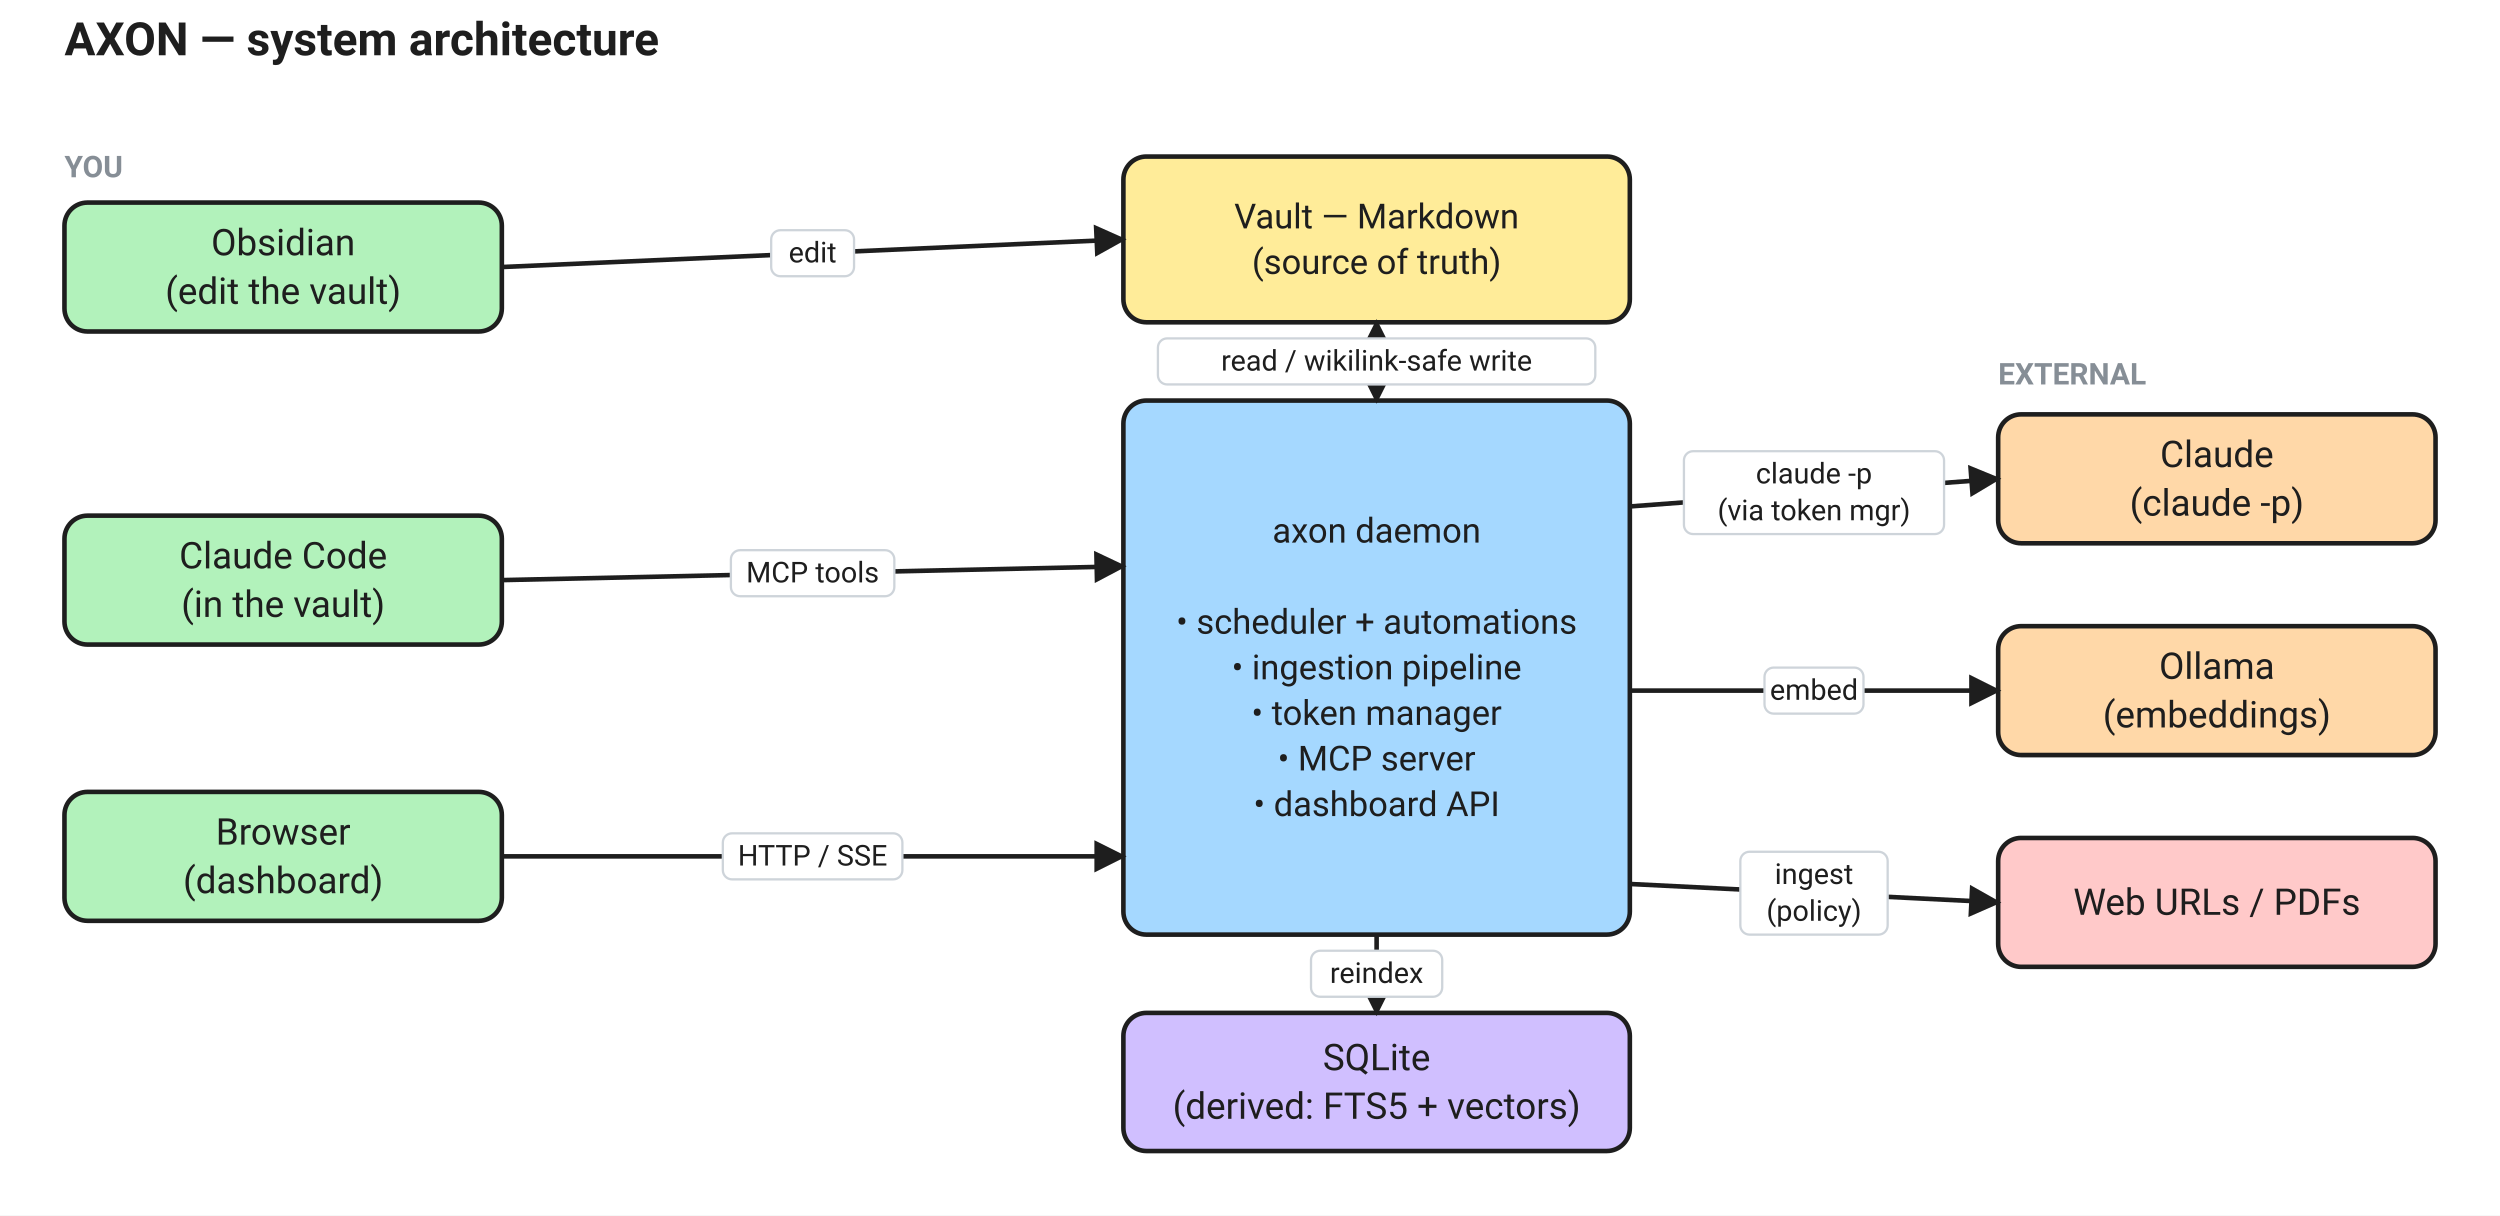
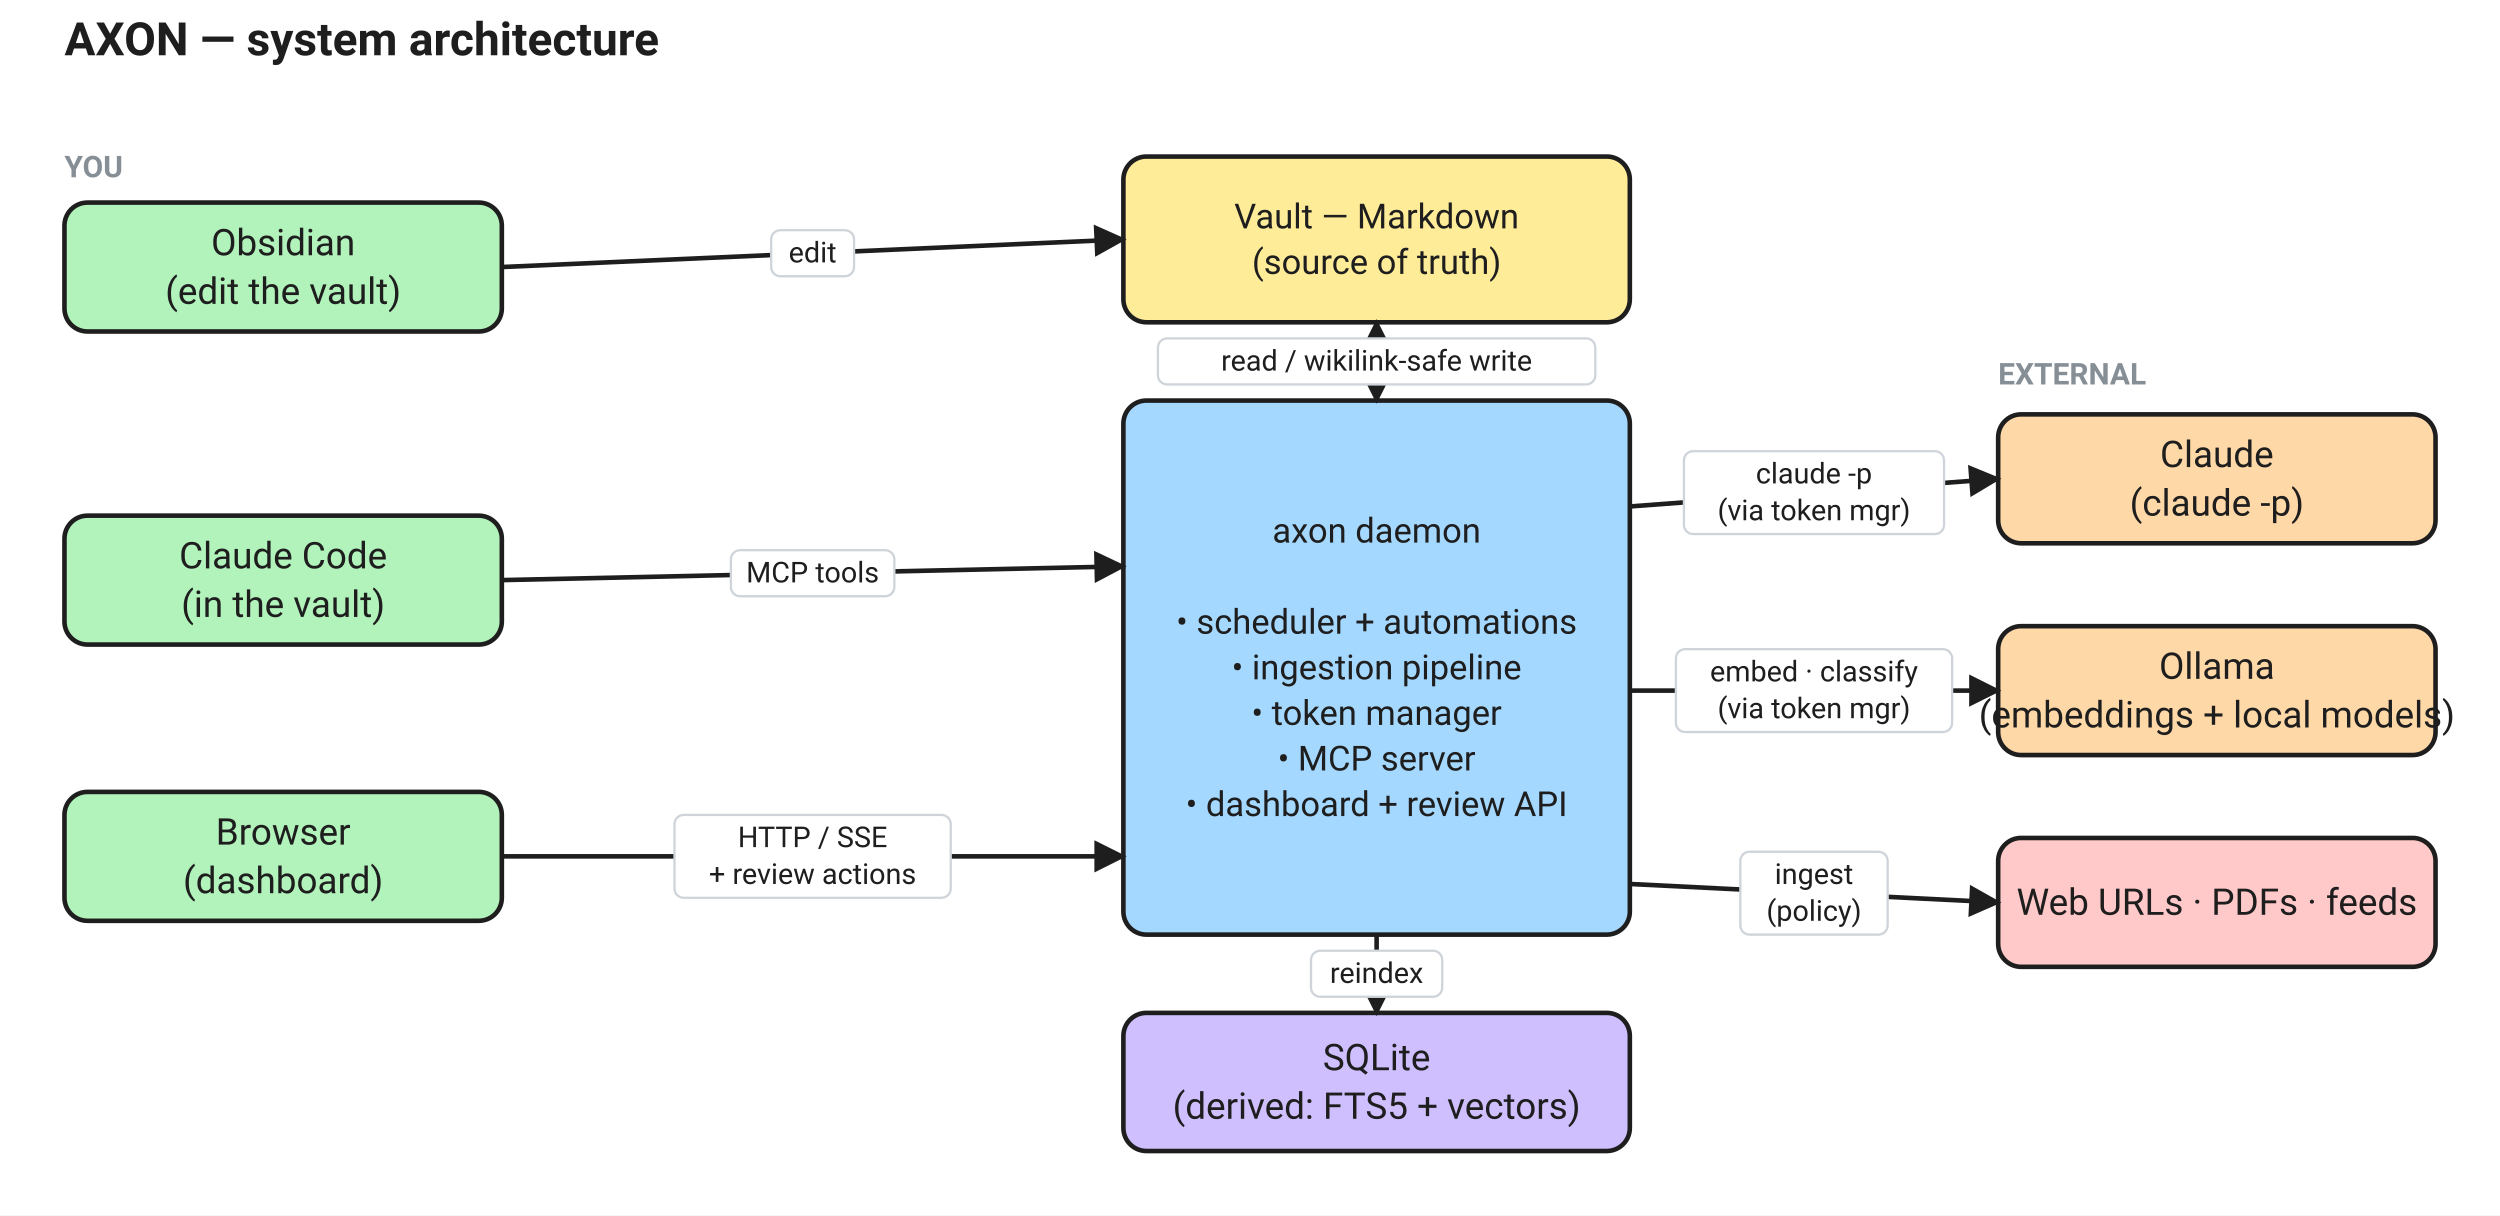
<svg xmlns="http://www.w3.org/2000/svg" width="1086" height="528" viewBox="0 0 1086 528" font-family="ui-sans-serif, -apple-system, Segoe UI, Roboto, sans-serif">
  <rect width="1086" height="528" fill="#ffffff" />
  <defs>
    <marker id="ah" viewBox="0 0 10 10" refX="9" refY="5" markerWidth="7" markerHeight="7" orient="auto-start-reverse">
      <path d="M0,0 L10,5 L0,10 z" fill="#1e1e1e" />
    </marker>
  </defs>
  <text x="28" y="24" font-size="20" font-weight="700" fill="#1e1e1e">AXON — system architecture</text>
  <rect x="28" y="88" width="190" height="56" rx="10" fill="#b2f2bb" stroke="#1e1e1e" stroke-width="2" />
  <text x="123" y="110.9" font-size="16" fill="#1e1e1e" text-anchor="middle">Obsidian</text>
  <text x="123" y="132.0" font-size="16" fill="#1e1e1e" text-anchor="middle">(edit the vault)</text>
  <rect x="28" y="224" width="190" height="56" rx="10" fill="#b2f2bb" stroke="#1e1e1e" stroke-width="2" />
  <text x="123" y="246.9" font-size="16" fill="#1e1e1e" text-anchor="middle">Claude Code</text>
  <text x="123" y="268.0" font-size="16" fill="#1e1e1e" text-anchor="middle">(in the vault)</text>
  <rect x="28" y="344" width="190" height="56" rx="10" fill="#b2f2bb" stroke="#1e1e1e" stroke-width="2" />
  <text x="123" y="366.9" font-size="16" fill="#1e1e1e" text-anchor="middle">Browser</text>
  <text x="123" y="388.0" font-size="16" fill="#1e1e1e" text-anchor="middle">(dashboard)</text>
  <rect x="488" y="68" width="220" height="72" rx="10" fill="#ffec99" stroke="#1e1e1e" stroke-width="2" />
  <text x="598" y="99.2" font-size="15" fill="#1e1e1e" text-anchor="middle">Vault — Markdown</text>
  <text x="598" y="119.0" font-size="15" fill="#1e1e1e" text-anchor="middle">(source of truth)</text>
  <rect x="488" y="174" width="220" height="232" rx="10" fill="#a5d8ff" stroke="#1e1e1e" stroke-width="2" />
  <text x="598" y="235.7" font-size="15" fill="#1e1e1e" text-anchor="middle">axon daemon</text>
  <text x="598" y="255.5" font-size="15" fill="#1e1e1e" text-anchor="middle" />
  <text x="598" y="275.3" font-size="15" fill="#1e1e1e" text-anchor="middle">• scheduler + automations</text>
  <text x="598" y="295.1" font-size="15" fill="#1e1e1e" text-anchor="middle">• ingestion pipeline</text>
  <text x="598" y="314.9" font-size="15" fill="#1e1e1e" text-anchor="middle">• token manager</text>
  <text x="598" y="334.7" font-size="15" fill="#1e1e1e" text-anchor="middle">• MCP server</text>
-   <text x="598" y="354.5" font-size="15" fill="#1e1e1e" text-anchor="middle">• dashboard API</text>
+   <text x="598" y="354.5" font-size="15" fill="#1e1e1e" text-anchor="middle">• dashboard + review API</text>
  <rect x="488" y="440" width="220" height="60" rx="10" fill="#d0bfff" stroke="#1e1e1e" stroke-width="2" />
  <text x="598" y="464.9" font-size="16" fill="#1e1e1e" text-anchor="middle">SQLite</text>
  <text x="598" y="486.0" font-size="16" fill="#1e1e1e" text-anchor="middle">(derived: FTS5 + vectors)</text>
  <rect x="868" y="180" width="190" height="56" rx="10" fill="#ffd8a8" stroke="#1e1e1e" stroke-width="2" />
  <text x="963" y="202.9" font-size="16" fill="#1e1e1e" text-anchor="middle">Claude</text>
  <text x="963" y="224.0" font-size="16" fill="#1e1e1e" text-anchor="middle">(claude -p)</text>
  <rect x="868" y="272" width="190" height="56" rx="10" fill="#ffd8a8" stroke="#1e1e1e" stroke-width="2" />
  <text x="963" y="294.9" font-size="16" fill="#1e1e1e" text-anchor="middle">Ollama</text>
-   <text x="963" y="316.0" font-size="16" fill="#1e1e1e" text-anchor="middle">(embeddings)</text>
+   <text x="963" y="316.0" font-size="16" fill="#1e1e1e" text-anchor="middle">(embeddings + local models)</text>
  <rect x="868" y="364" width="190" height="56" rx="10" fill="#ffc9c9" stroke="#1e1e1e" stroke-width="2" />
-   <text x="963" y="397.4" font-size="16" fill="#1e1e1e" text-anchor="middle">Web URLs / PDFs</text>
+   <text x="963" y="397.4" font-size="16" fill="#1e1e1e" text-anchor="middle">Web URLs · PDFs · feeds</text>
  <line x1="218" y1="116" x2="488" y2="104" stroke="#1e1e1e" stroke-width="2" marker-end="url(#ah)" />
  <rect x="335.0" y="100.0" width="36" height="20" rx="4" fill="#ffffff" stroke="#ced4da" stroke-width="1" />
  <text x="353" y="114.0" font-size="12.5" fill="#1e1e1e" text-anchor="middle">edit</text>
  <line x1="218" y1="252" x2="488" y2="246" stroke="#1e1e1e" stroke-width="2" marker-end="url(#ah)" />
  <rect x="317.5" y="239.0" width="71" height="20" rx="4" fill="#ffffff" stroke="#ced4da" stroke-width="1" />
  <text x="353" y="253.0" font-size="12.5" fill="#1e1e1e" text-anchor="middle">MCP tools</text>
  <line x1="218" y1="372" x2="488" y2="372" stroke="#1e1e1e" stroke-width="2" marker-end="url(#ah)" />
-   <rect x="314.0" y="362.0" width="78" height="20" rx="4" fill="#ffffff" stroke="#ced4da" stroke-width="1" />
-   <text x="353" y="376.0" font-size="12.5" fill="#1e1e1e" text-anchor="middle">HTTP / SSE</text>
+   <rect x="293.0" y="354.0" width="120" height="36" rx="4" fill="#ffffff" stroke="#ced4da" stroke-width="1" />
+   <text x="353" y="368.0" font-size="12.5" fill="#1e1e1e" text-anchor="middle">HTTP / SSE</text>
+   <text x="353" y="384.0" font-size="12.5" fill="#1e1e1e" text-anchor="middle">+ review actions</text>
  <line x1="598" y1="174" x2="598" y2="140" stroke="#1e1e1e" stroke-width="2" marker-start="url(#ah)" marker-end="url(#ah)" />
  <rect x="503.0" y="147.0" width="190" height="20" rx="4" fill="#ffffff" stroke="#ced4da" stroke-width="1" />
  <text x="598" y="161.0" font-size="12.5" fill="#1e1e1e" text-anchor="middle">read / wikilink-safe write</text>
  <line x1="598" y1="406" x2="598" y2="440" stroke="#1e1e1e" stroke-width="2" marker-end="url(#ah)" />
  <rect x="569.5" y="413.0" width="57" height="20" rx="4" fill="#ffffff" stroke="#ced4da" stroke-width="1" />
  <text x="598" y="427.0" font-size="12.5" fill="#1e1e1e" text-anchor="middle">reindex</text>
  <line x1="708" y1="220" x2="868" y2="208" stroke="#1e1e1e" stroke-width="2" marker-end="url(#ah)" />
  <rect x="731.5" y="196.0" width="113" height="36" rx="4" fill="#ffffff" stroke="#ced4da" stroke-width="1" />
  <text x="788" y="210.0" font-size="12.5" fill="#1e1e1e" text-anchor="middle">claude -p</text>
  <text x="788" y="226.0" font-size="12.5" fill="#1e1e1e" text-anchor="middle">(via token mgr)</text>
  <line x1="708" y1="300" x2="868" y2="300" stroke="#1e1e1e" stroke-width="2" marker-end="url(#ah)" />
-   <rect x="766.5" y="290.0" width="43" height="20" rx="4" fill="#ffffff" stroke="#ced4da" stroke-width="1" />
-   <text x="788" y="304.0" font-size="12.5" fill="#1e1e1e" text-anchor="middle">embed</text>
+   <rect x="728.0" y="282.0" width="120" height="36" rx="4" fill="#ffffff" stroke="#ced4da" stroke-width="1" />
+   <text x="788" y="296.0" font-size="12.5" fill="#1e1e1e" text-anchor="middle">embed · classify</text>
+   <text x="788" y="312.0" font-size="12.5" fill="#1e1e1e" text-anchor="middle">(via token mgr)</text>
  <line x1="708" y1="384" x2="868" y2="392" stroke="#1e1e1e" stroke-width="2" marker-end="url(#ah)" />
  <rect x="756.0" y="370.0" width="64" height="36" rx="4" fill="#ffffff" stroke="#ced4da" stroke-width="1" />
  <text x="788" y="384.0" font-size="12.5" fill="#1e1e1e" text-anchor="middle">ingest</text>
  <text x="788" y="400.0" font-size="12.5" fill="#1e1e1e" text-anchor="middle">(policy)</text>
  <text x="28" y="77.0" font-size="13" fill="#868e96" text-anchor="start" font-weight="600">YOU</text>
  <text x="868" y="167.0" font-size="13" fill="#868e96" text-anchor="start" font-weight="600">EXTERNAL</text>
</svg>
